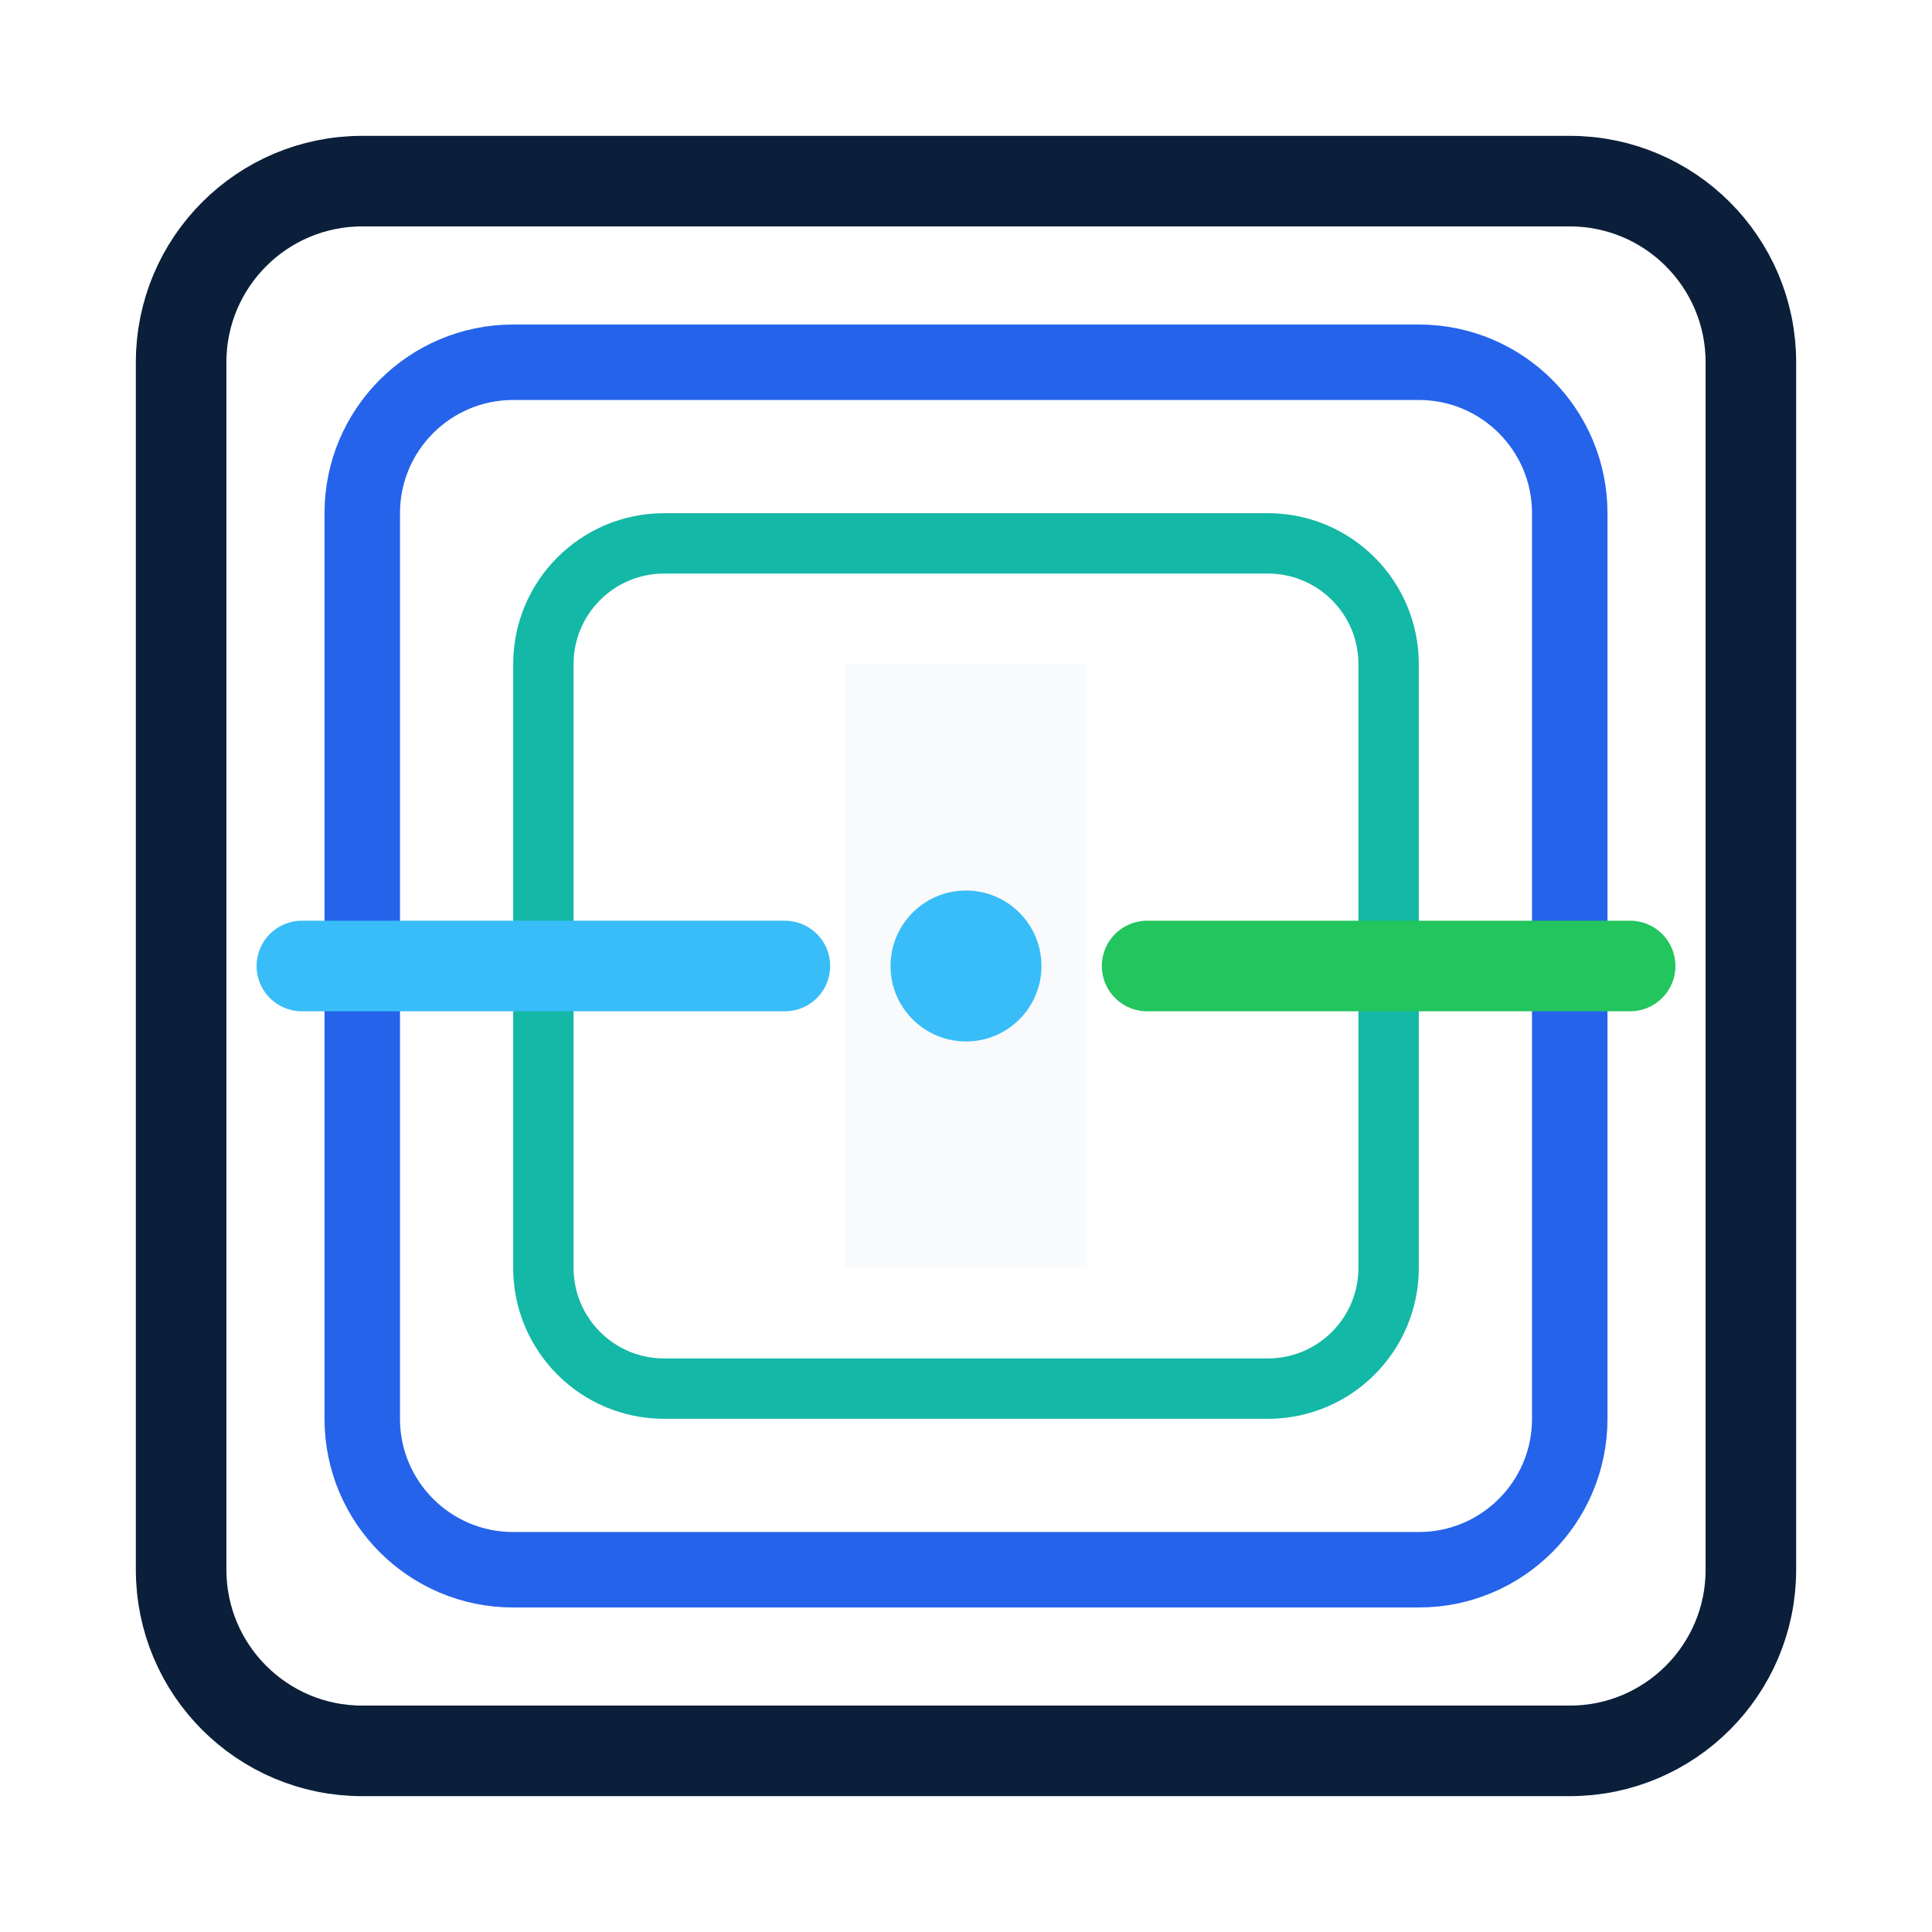
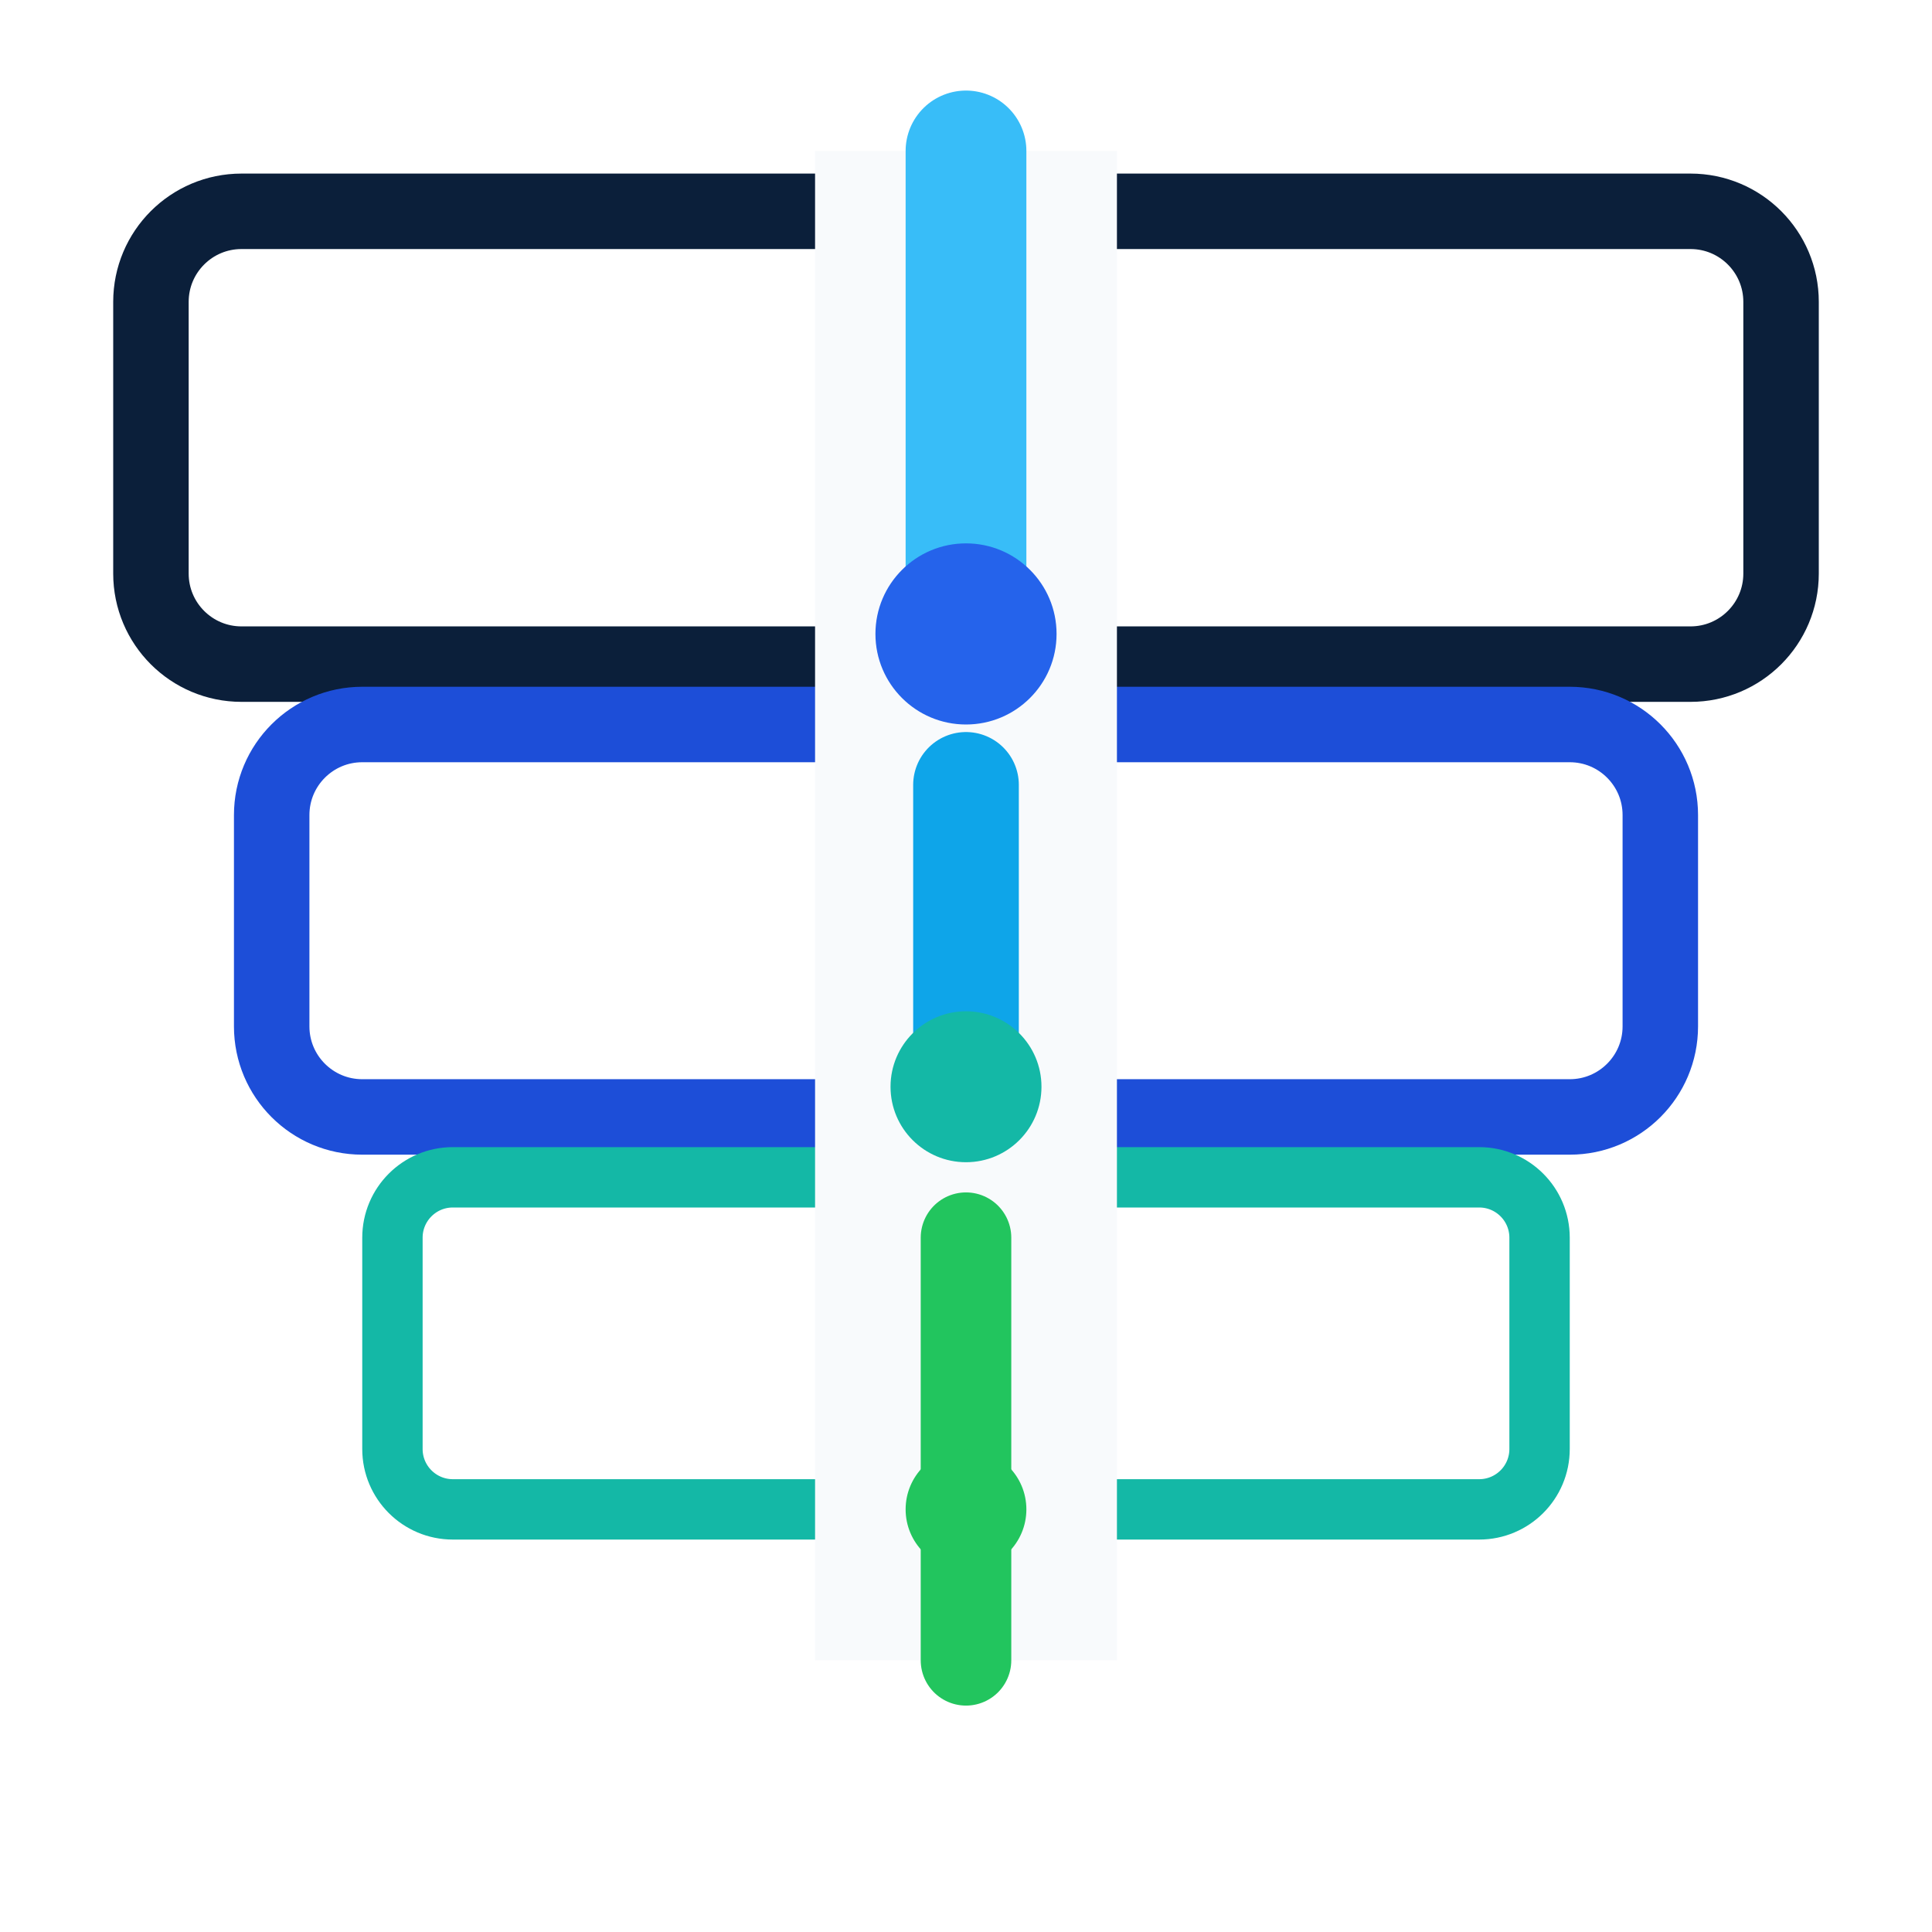
- <svg xmlns="http://www.w3.org/2000/svg" viewBox="0 0 64 64" role="img" aria-label="BoundaryLayer concept A contour stack">
+ <svg xmlns="http://www.w3.org/2000/svg" viewBox="0 0 64 64" role="img" aria-label="BoundaryLayer concept A strata conduit">
  <rect width="64" height="64" fill="none" />
-   <rect x="6" y="6" width="52" height="52" rx="6" fill="none" stroke="#0B1F3A" stroke-width="3" />
-   <rect x="12" y="12" width="40" height="40" rx="5" fill="none" stroke="#2563EB" stroke-width="2.5" />
-   <rect x="18" y="18" width="28" height="28" rx="4" fill="none" stroke="#14B8A6" stroke-width="2" />
-   <rect x="28" y="22" width="8" height="20" fill="#F8FAFC" />
-   <line x1="10" y1="32" x2="26" y2="32" stroke="#38BDF8" stroke-width="3" stroke-linecap="round" />
-   <line x1="38" y1="32" x2="54" y2="32" stroke="#22C55E" stroke-width="3" stroke-linecap="round" />
-   <circle cx="32" cy="32" r="2.5" fill="#38BDF8" />
+   <rect x="5" y="7" width="54" height="15" rx="3" fill="none" stroke="#0B1F3A" stroke-width="2.5" />
+   <rect x="9" y="24" width="46" height="13" rx="3" fill="none" stroke="#1D4ED8" stroke-width="2.5" />
+   <rect x="13" y="39" width="38" height="11" rx="2" fill="none" stroke="#14B8A6" stroke-width="2" />
+   <rect x="27" y="5" width="10" height="50" fill="#F8FAFC" />
+   <line x1="32" y1="5" x2="32" y2="21" stroke="#38BDF8" stroke-width="4" stroke-linecap="round" />
+   <line x1="32" y1="26" x2="32" y2="36" stroke="#0EA5E9" stroke-width="3.5" stroke-linecap="round" />
+   <line x1="32" y1="41" x2="32" y2="55" stroke="#22C55E" stroke-width="3" stroke-linecap="round" />
+   <circle cx="32" cy="21" r="3" fill="#2563EB" />
+   <circle cx="32" cy="36" r="2.5" fill="#14B8A6" />
+   <circle cx="32" cy="50" r="2" fill="#22C55E" />
</svg>
